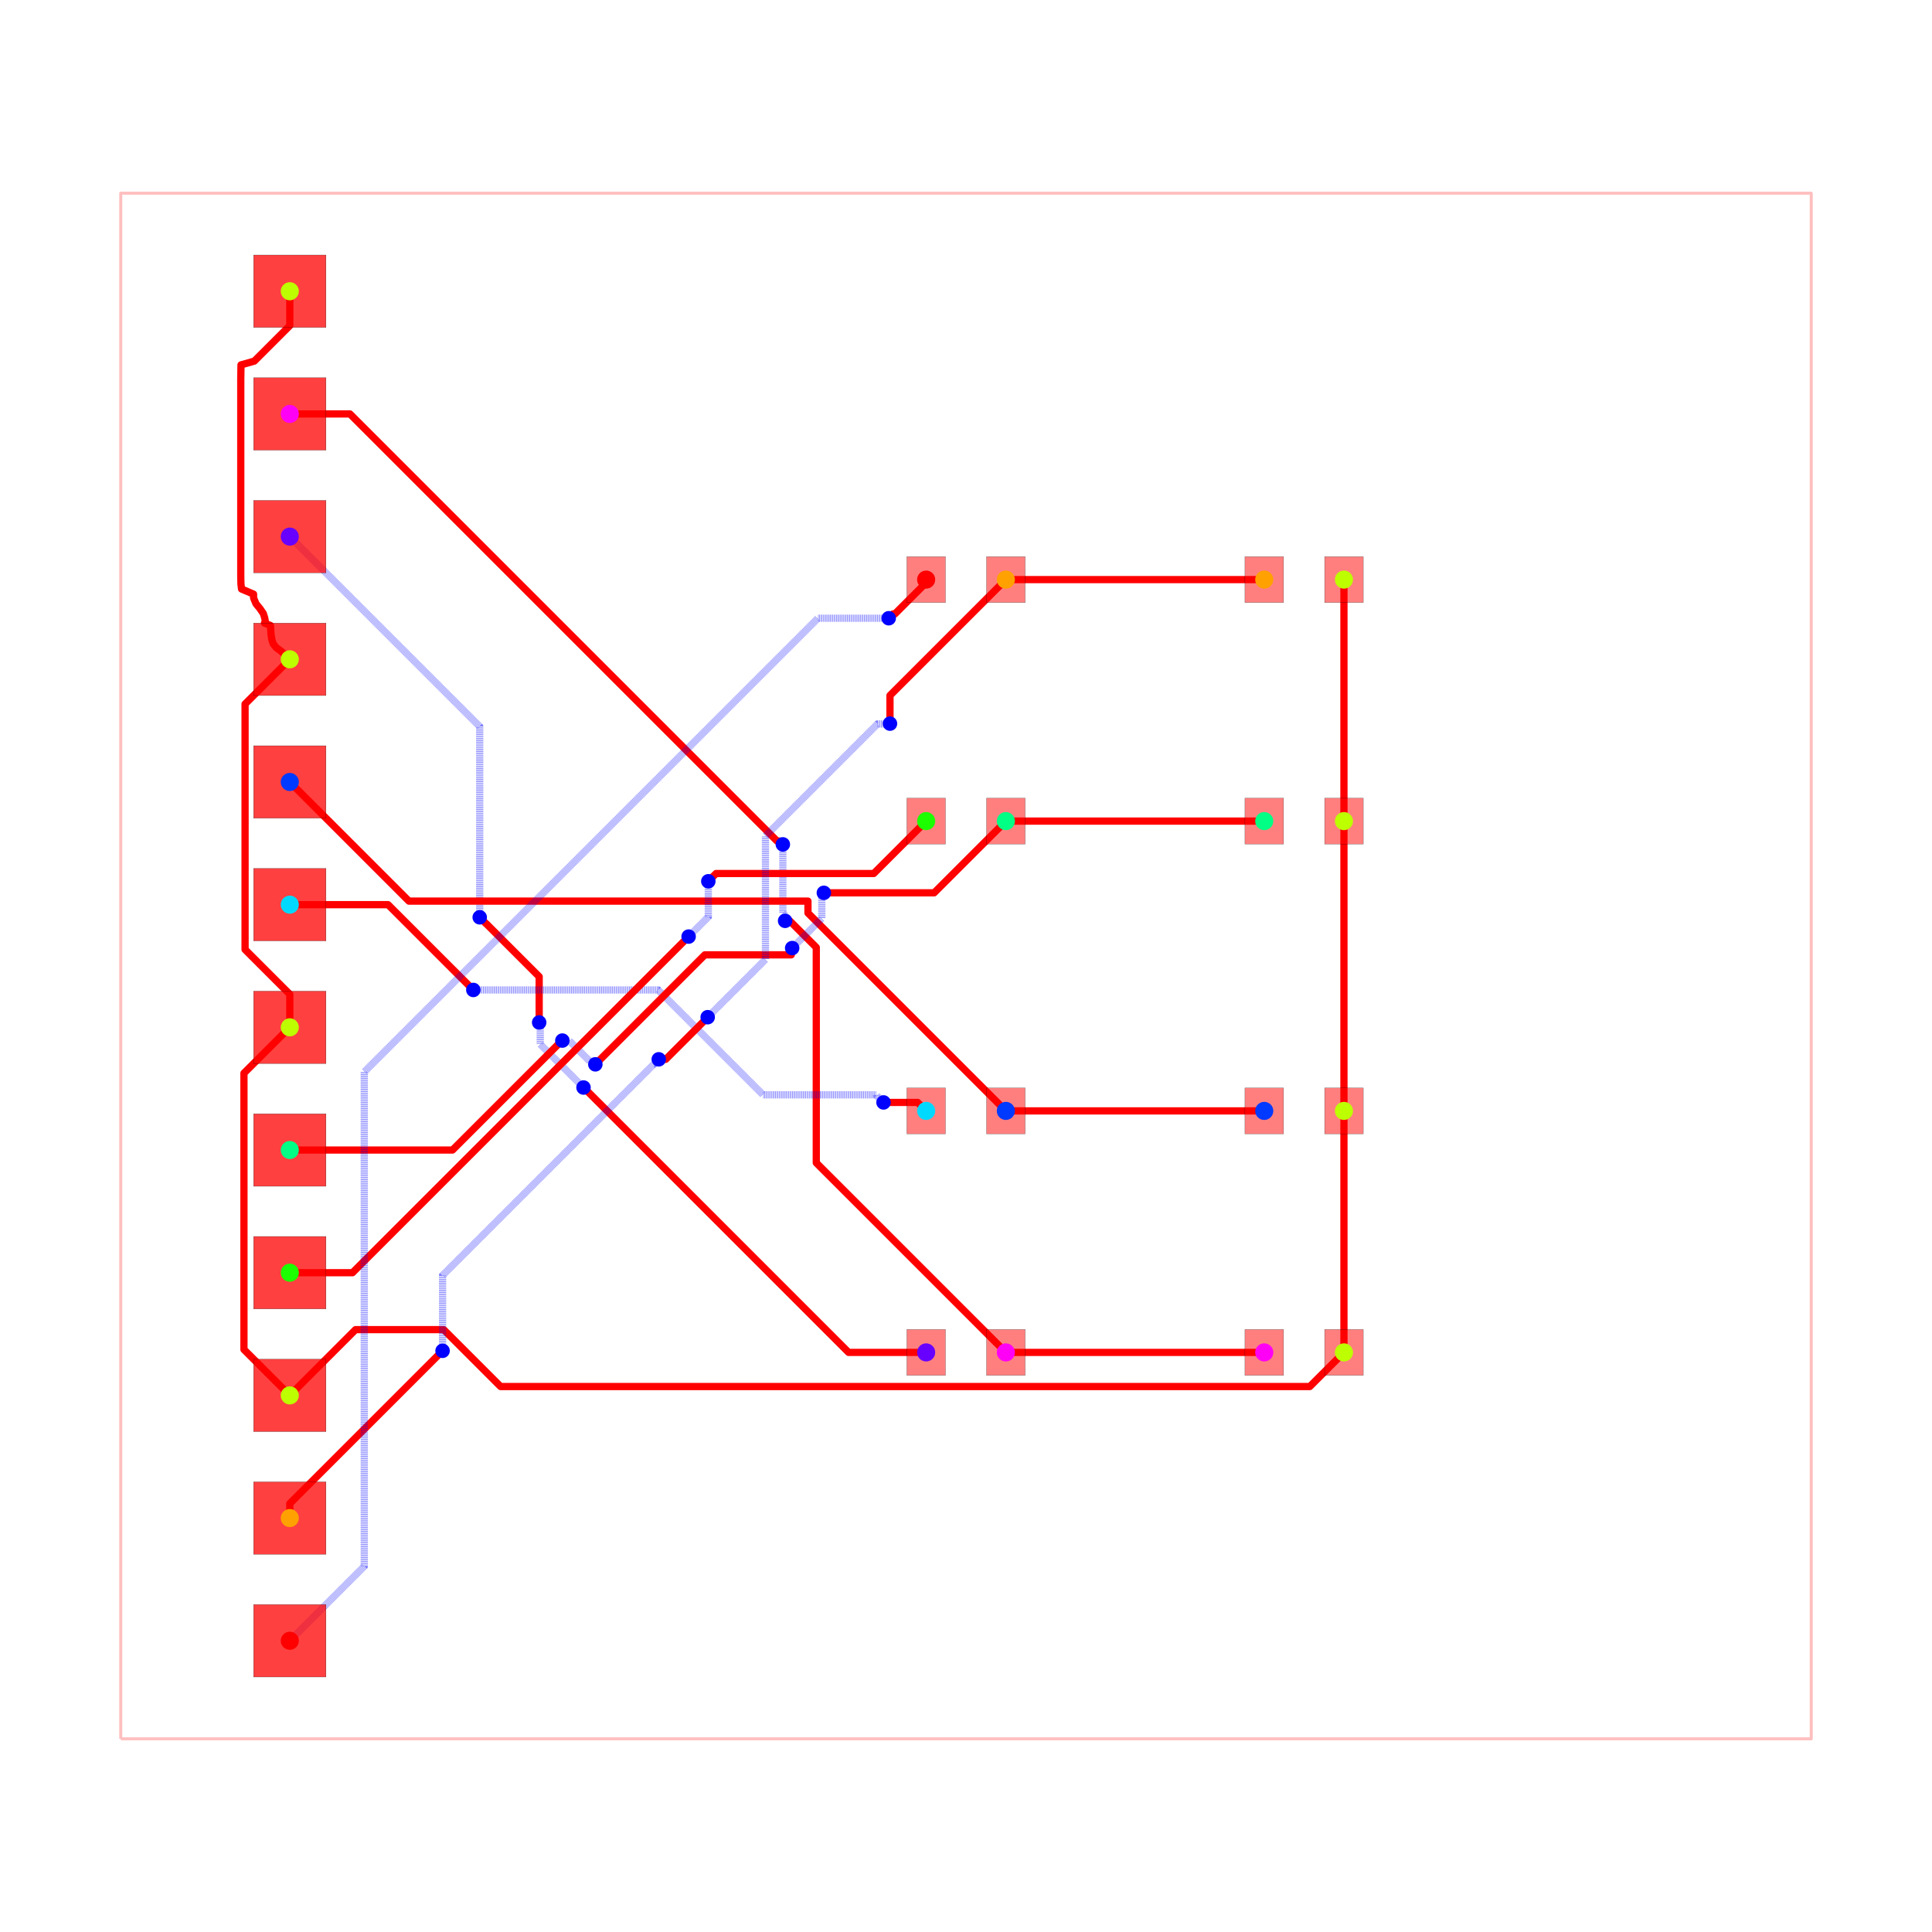
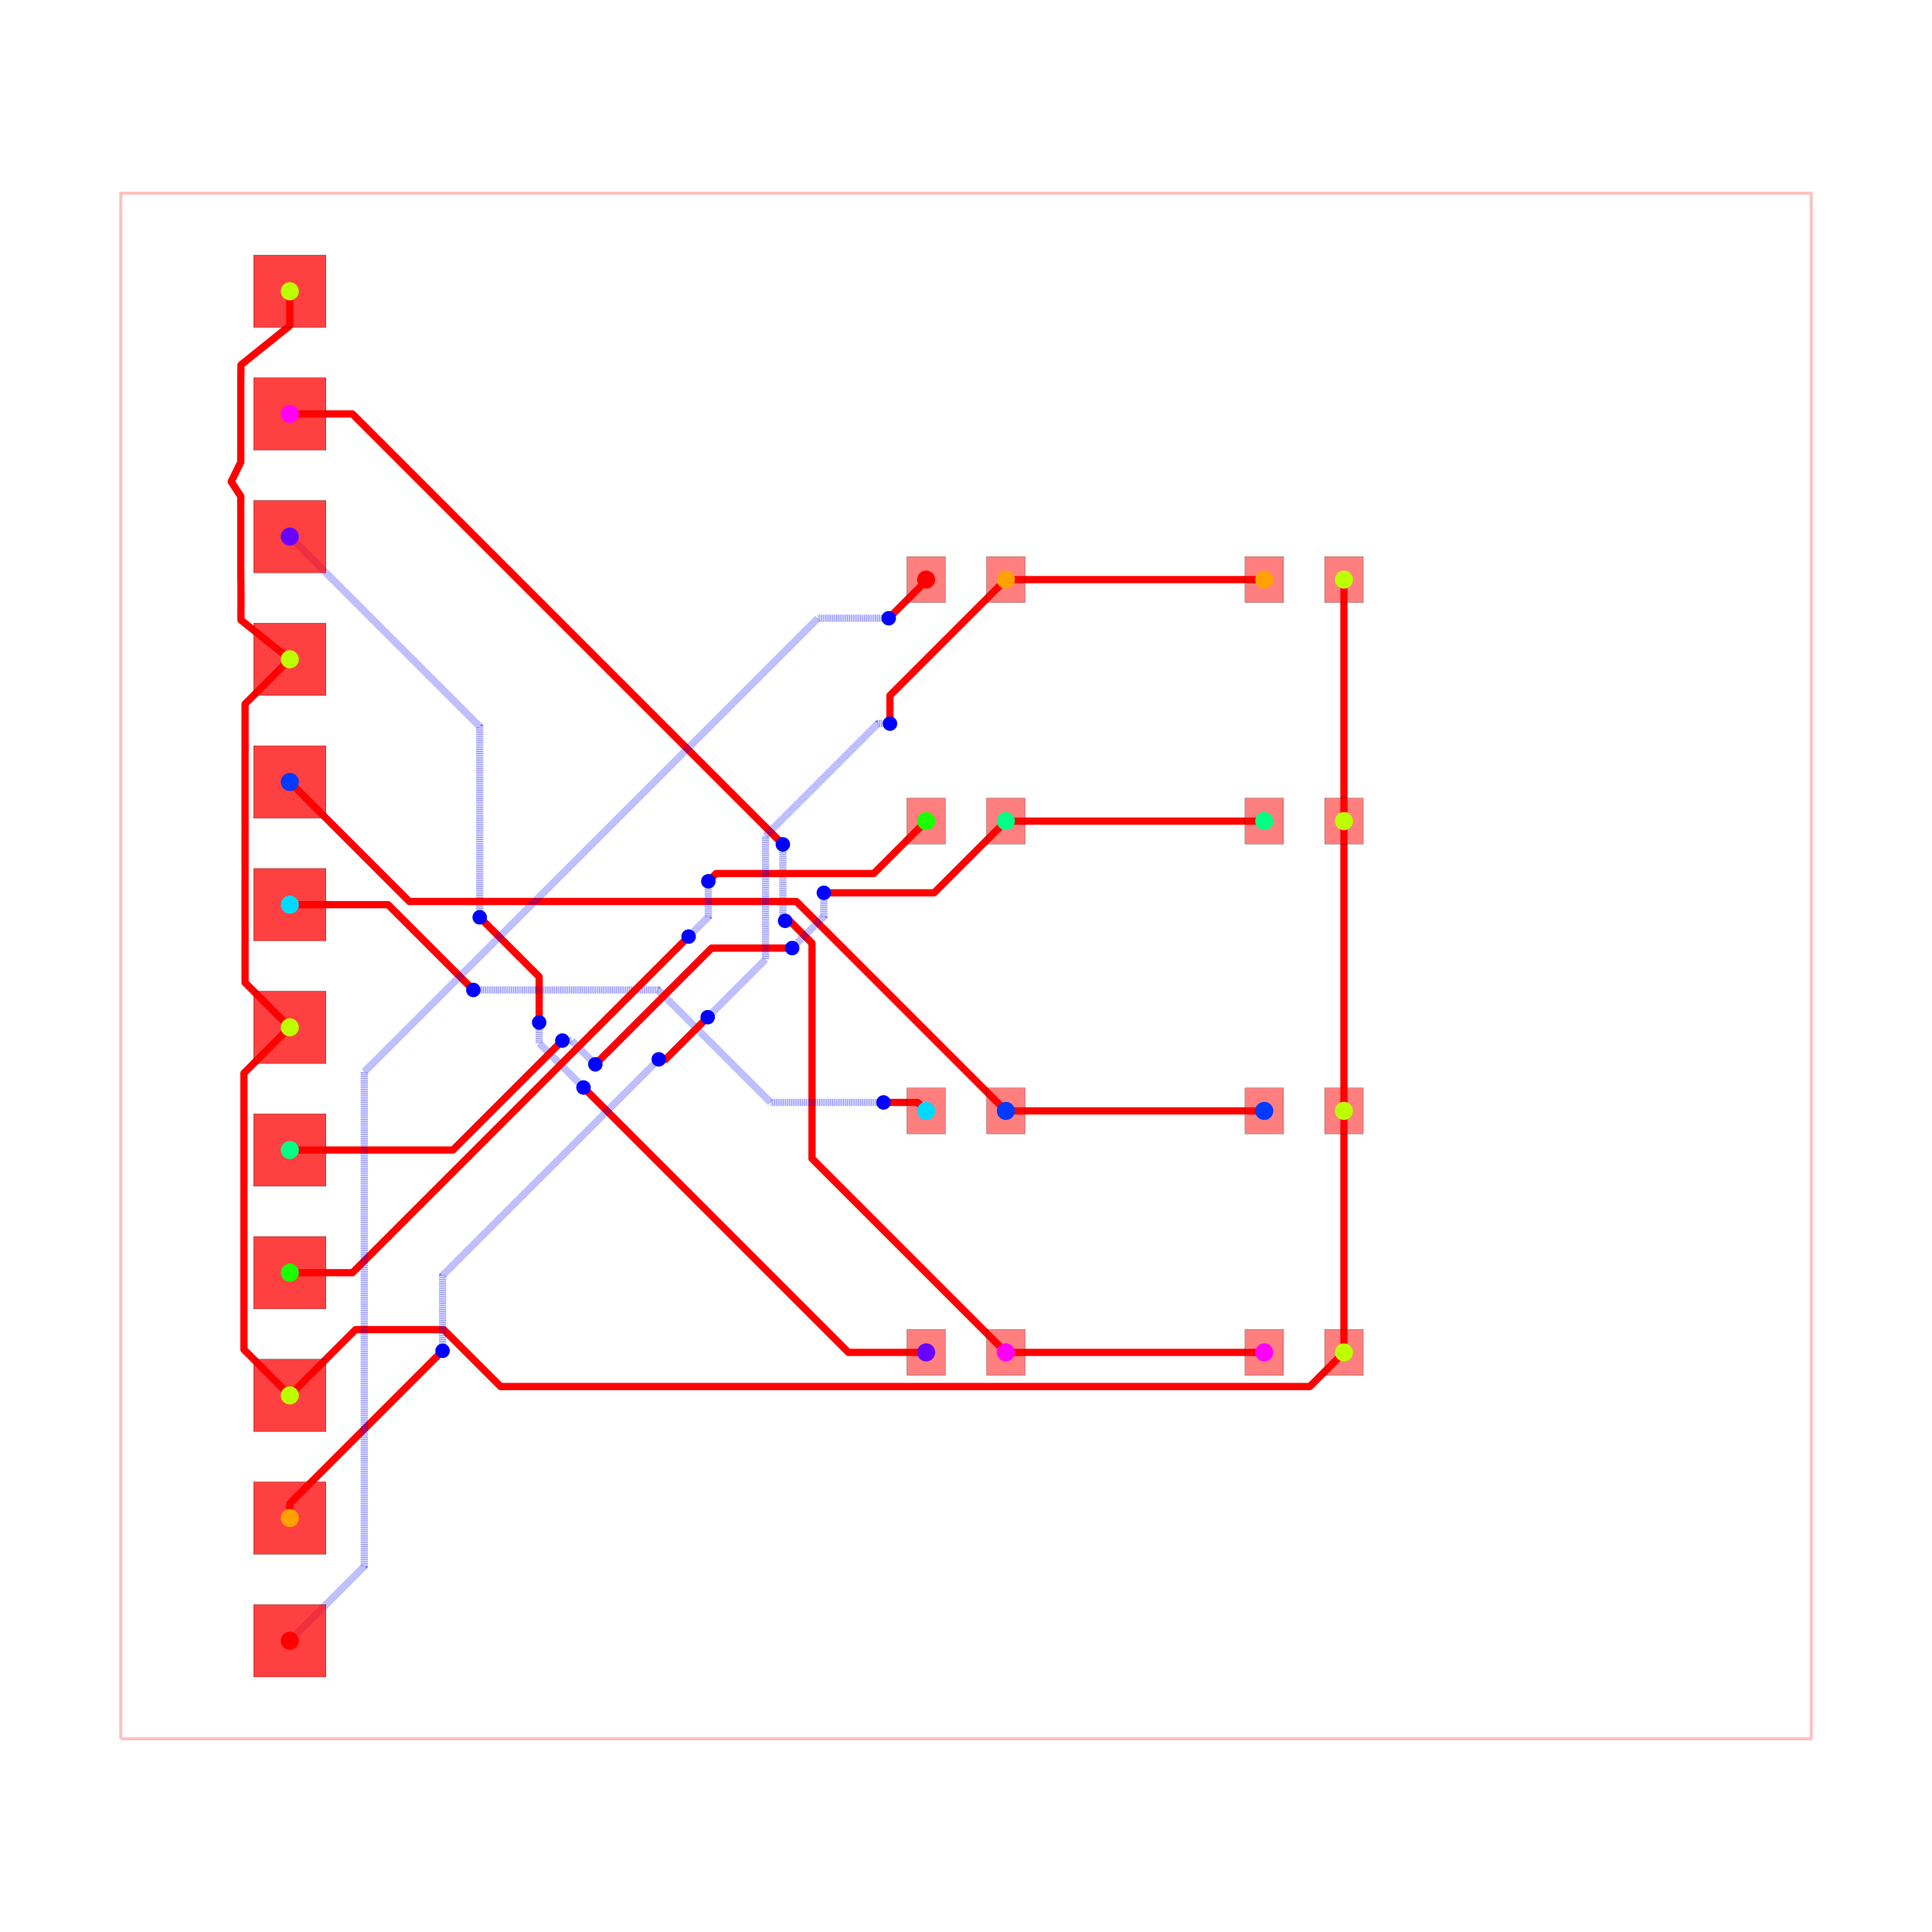
<svg xmlns="http://www.w3.org/2000/svg" width="640" height="640" viewBox="0 0 640 640">
  <rect width="100%" height="100%" fill="white" />
  <g>
    <polyline data-points="-17.5,-16 17.5,-16 17.5,16 -17.5,16 -17.5,-16" data-type="line" data-label="" points="40,576 600,576 600,64 40,64 40,576" fill="none" stroke="rgba(255,0,0,0.25)" stroke-linejoin="round" stroke-width="1px" />
  </g>
  <g>
    <polyline data-points="0.825,-8 6.175,-8" data-type="line" data-label="" points="333.2,448 418.8,448" fill="none" stroke="red" stroke-linejoin="round" stroke-width="2.4" />
  </g>
  <g>
-     <polyline data-points="-14,11.429999999999998 -12.754812538042298,11.429999999999998 -3.912645137659503,2.5878325996172027 -3.8618325996172027,2.5878325996172027 -3.792,2.518" data-type="line" data-label="" points="96,137.12 115.923,137.12 257.398,278.595 258.211,278.595 259.328,279.712" fill="none" stroke="red" stroke-linejoin="round" stroke-width="2.4" />
-   </g>
-   <g>
-     <polyline data-points="-3.792,2.518 -3.792,1.0993212387012778 -3.735248896190321,1.042570134891599 -3.735248896190321,0.9447511038096792 -3.745,0.935" data-type="line" data-label="" points="259.328,279.712 259.328,302.411 260.236,303.319 260.236,304.884 260.08,305.04" fill="none" stroke="rgba(0,0,255,0.5)" stroke-linejoin="round" stroke-width="2.4" stroke-dasharray="0.2 0.2" />
-   </g>
-   <g>
-     <polyline data-points="-3.745,0.935 -3.6498378245406418,0.935 -3.0996953468384887,0.3848575222978471 -3.0996953468384887,-4.075304653161512 0.825,-8" data-type="line" data-label="" points="260.08,305.04 261.603,305.04 270.405,313.842 270.405,385.205 333.2,448" fill="none" stroke="red" stroke-linejoin="round" stroke-width="2.4" />
-   </g>
-   <g>
-     <polyline data-points="-0.825,-8 -2.4310946495209924,-8 -7.836082226222391,-2.595012423298601 -7.8399875767013985,-2.595012423298601 -7.919,-2.516" data-type="line" data-label="" points="306.8,448 281.102,448 194.623,361.52 194.56,361.52 193.296,360.256" fill="none" stroke="red" stroke-linejoin="round" stroke-width="2.4" />
-   </g>
-   <g>
-     <polyline data-points="-7.919,-2.516 -8.814899926212295,-1.6201000737877047 -8.814899926212295,-1.3882392653677051 -8.814899926212295,-1.1911000737877049 -8.837,-1.169" data-type="line" data-label="" points="193.296,360.256 178.962,345.922 178.962,342.212 178.962,339.058 178.608,338.704" fill="none" stroke="rgba(0,0,255,0.5)" stroke-linejoin="round" stroke-width="2.4" stroke-dasharray="0.2 0.2" />
-   </g>
-   <g>
-     <polyline data-points="-8.837,-1.169 -8.837,-0.2198884405049102 -9.932232323864838,0.8753438833599281 -9.935343883359927,0.8753438833599281 -10.068,1.008" data-type="line" data-label="" points="178.608,338.704 178.608,323.518 161.084,305.994 161.034,305.994 158.912,303.872" fill="none" stroke="red" stroke-linejoin="round" stroke-width="2.4" />
+     <polyline data-points="-14,11.429999999999998 -12.703999999999999,11.429999999999998 -3.792,2.518" data-type="line" data-label="" points="96,137.12 116.736,137.12 259.328,279.712" fill="none" stroke="red" stroke-linejoin="round" stroke-width="2.4" />
+   </g>
+   <g>
+     <polyline data-points="-3.792,2.518 -3.792,0.9819999999999998 -3.745,0.935" data-type="line" data-label="" points="259.328,279.712 259.328,304.288 260.08,305.04" fill="none" stroke="rgba(0,0,255,0.5)" stroke-linejoin="round" stroke-width="2.4" stroke-dasharray="0.2 0.2" />
+   </g>
+   <g>
+     <polyline data-points="-3.745,0.935 -3.650655901151785,0.935 -3.1878771848894636,0.47222128373767835 -3.1878771848894636,-3.9871228151105367 0.825,-8" data-type="line" data-label="" points="260.08,305.04 261.59,305.04 268.994,312.444 268.994,383.794 333.2,448" fill="none" stroke="red" stroke-linejoin="round" stroke-width="2.4" />
+   </g>
+   <g>
+     <polyline data-points="-0.825,-8 -2.4349999999999996,-8 -7.919,-2.516" data-type="line" data-label="" points="306.8,448 281.04,448 193.296,360.256" fill="none" stroke="red" stroke-linejoin="round" stroke-width="2.4" />
+   </g>
+   <g>
+     <polyline data-points="-7.919,-2.516 -8.837,-1.5979999999999999 -8.837,-1.169" data-type="line" data-label="" points="193.296,360.256 178.608,345.568 178.608,338.704" fill="none" stroke="rgba(0,0,255,0.5)" stroke-linejoin="round" stroke-width="2.4" stroke-dasharray="0.2 0.2" />
+   </g>
+   <g>
+     <polyline data-points="-8.837,-1.169 -8.837,-0.22299999999999986 -10.068,1.008" data-type="line" data-label="" points="178.608,338.704 178.608,323.568 158.912,303.872" fill="none" stroke="red" stroke-linejoin="round" stroke-width="2.4" />
  </g>
  <g>
    <polyline data-points="-10.068,1.008 -10.068,4.958 -14,8.889999999999999" data-type="line" data-label="" points="158.912,303.872 158.912,240.672 96,177.76" fill="none" stroke="rgba(0,0,255,0.5)" stroke-linejoin="round" stroke-width="2.4" stroke-dasharray="0.2 0.2" />
  </g>
  <g>
    <polyline data-points="0.825,-3 6.175,-3" data-type="line" data-label="" points="333.2,368 418.8,368" fill="none" stroke="red" stroke-linejoin="round" stroke-width="2.4" />
  </g>
  <g>
-     <polyline data-points="-14,3.8100000000000005 -11.53329636383477,1.3432963638347712 -3.27207647510835,1.3432963638347712 -3.27207647510835,1.0970764751083504 0.825,-3" data-type="line" data-label="" points="96,259.04 135.467,298.507 267.647,298.507 267.647,302.447 333.2,368" fill="none" stroke="red" stroke-linejoin="round" stroke-width="2.4" />
-   </g>
-   <g>
-     <polyline data-points="-14,1.2699999999999996 -11.965999999999998,1.2699999999999996 -10.222593350851083,-0.4734066491489157 -10.2,-0.496" data-type="line" data-label="" points="96,299.68 128.544,299.68 156.439,327.575 156.8,327.936" fill="none" stroke="red" stroke-linejoin="round" stroke-width="2.4" />
-   </g>
-   <g>
-     <polyline data-points="-10.2,-0.496 -6.372528055904117,-0.496 -5.544134843965288,-1.3243932119388284 -4.201181763162461,-2.667346292741656 -1.8519183151586596,-2.667346292741656 -1.8519183151586596,-2.6803082487220484 -1.7076600180089312,-2.8245665458717766" data-type="line" data-label="" points="156.8,327.936 218.04,327.936 231.294,341.19 252.781,362.678 290.369,362.678 290.369,362.885 292.677,365.193" fill="none" stroke="rgba(0,0,255,0.5)" stroke-linejoin="round" stroke-width="2.4" stroke-dasharray="0.2 0.2" />
+     <polyline data-points="-14,3.8100000000000005 -11.525482632052732,1.3354826320527318 -3.5104826320527316,1.3354826320527318 0.825,-3" data-type="line" data-label="" points="96,259.04 135.592,298.632 263.832,298.632 333.2,368" fill="none" stroke="red" stroke-linejoin="round" stroke-width="2.4" />
+   </g>
+   <g>
+     <polyline data-points="-14,1.2699999999999996 -11.966,1.2699999999999996 -10.2,-0.496" data-type="line" data-label="" points="96,299.68 128.544,299.68 156.8,327.936" fill="none" stroke="red" stroke-linejoin="round" stroke-width="2.4" />
+   </g>
+   <g>
+     <polyline data-points="-10.2,-0.496 -6.372528055904117,-0.496 -4.04396151003234,-2.8245665458717766 -1.7076600180089312,-2.8245665458717766" data-type="line" data-label="" points="156.8,327.936 218.04,327.936 255.297,365.193 292.677,365.193" fill="none" stroke="rgba(0,0,255,0.5)" stroke-linejoin="round" stroke-width="2.4" stroke-dasharray="0.2 0.2" />
  </g>
  <g>
    <polyline data-points="-1.7076600180089312,-2.8245665458717766 -1.0004334541282234,-2.8245665458717766 -0.825,-3" data-type="line" data-label="" points="292.677,365.193 303.993,365.193 306.8,368" fill="none" stroke="red" stroke-linejoin="round" stroke-width="2.4" />
  </g>
  <g>
    <polyline data-points="0.825,3 6.175,3" data-type="line" data-label="" points="333.2,272 418.8,272" fill="none" stroke="red" stroke-linejoin="round" stroke-width="2.4" />
  </g>
  <g>
-     <polyline data-points="-14,-3.8100000000000005 -10.631701920772228,-3.8100000000000005 -8.417453489014921,-1.5957515682426937 -8.408751568242693,-1.5957515682426937 -8.357,-1.544" data-type="line" data-label="" points="96,380.96 149.893,380.96 185.321,345.532 185.46,345.532 186.288,344.704" fill="none" stroke="red" stroke-linejoin="round" stroke-width="2.4" />
-   </g>
-   <g>
-     <polyline data-points="-8.357,-1.544 -8.218170407479334,-1.544 -7.786770566733385,-1.9753998407459492 -7.734600159254051,-1.9753998407459492 -7.674,-2.036" data-type="line" data-label="" points="186.288,344.704 188.509,344.704 195.412,351.606 196.246,351.606 197.216,352.576" fill="none" stroke="rgba(0,0,255,0.5)" stroke-linejoin="round" stroke-width="2.4" stroke-dasharray="0.2 0.2" />
-   </g>
-   <g>
-     <polyline data-points="-7.674,-2.036 -5.407020370157628,0.23097962984237164 -3.617580205185397,0.23097962984237164 -3.617580205185397,0.3524197948146033 -3.599,0.371" data-type="line" data-label="" points="197.216,352.576 233.488,316.304 262.119,316.304 262.119,314.361 262.416,314.064" fill="none" stroke="red" stroke-linejoin="round" stroke-width="2.4" />
-   </g>
-   <g>
-     <polyline data-points="-3.599,0.371 -2.985302295190885,0.9846977048091152 -2.985302295190885,1.3636287454056095 -2.985302295190885,1.472697704809115 -2.943,1.515" data-type="line" data-label="" points="262.416,314.064 272.235,304.245 272.235,298.182 272.235,296.437 272.912,295.76" fill="none" stroke="rgba(0,0,255,0.5)" stroke-linejoin="round" stroke-width="2.4" stroke-dasharray="0.2 0.2" />
+     <polyline data-points="-14,-3.8100000000000005 -10.623,-3.8100000000000005 -8.357,-1.544" data-type="line" data-label="" points="96,380.96 150.032,380.96 186.288,344.704" fill="none" stroke="red" stroke-linejoin="round" stroke-width="2.4" />
+   </g>
+   <g>
+     <polyline data-points="-8.357,-1.544 -8.166,-1.544 -7.674,-2.036" data-type="line" data-label="" points="186.288,344.704 189.344,344.704 197.216,352.576" fill="none" stroke="rgba(0,0,255,0.5)" stroke-linejoin="round" stroke-width="2.4" stroke-dasharray="0.2 0.2" />
+   </g>
+   <g>
+     <polyline data-points="-7.674,-2.036 -5.267,0.371 -3.599,0.371" data-type="line" data-label="" points="197.216,352.576 235.728,314.064 262.416,314.064" fill="none" stroke="red" stroke-linejoin="round" stroke-width="2.4" />
+   </g>
+   <g>
+     <polyline data-points="-3.599,0.371 -2.943,1.0270000000000001 -2.943,1.515" data-type="line" data-label="" points="262.416,314.064 272.912,303.568 272.912,295.76" fill="none" stroke="rgba(0,0,255,0.5)" stroke-linejoin="round" stroke-width="2.4" stroke-dasharray="0.2 0.2" />
  </g>
  <g>
    <polyline data-points="-2.943,1.515 -0.6600000000000001,1.515 0.825,3" data-type="line" data-label="" points="272.912,295.76 309.44,295.76 333.2,272" fill="none" stroke="red" stroke-linejoin="round" stroke-width="2.4" />
  </g>
  <g>
-     <polyline data-points="-0.825,3 -1.9102568640368416,1.9147431359631584 -5.125220261389699,1.9147431359631584 -5.174256864036842,1.9147431359631584 -5.335,1.754" data-type="line" data-label="" points="306.8,272 289.436,289.364 237.996,289.364 237.212,289.364 234.64,291.936" fill="none" stroke="red" stroke-linejoin="round" stroke-width="2.4" />
-   </g>
-   <g>
-     <polyline data-points="-5.335,1.754 -5.335,1.0170000000000008 -5.696283061711049,0.6557169382889517 -5.743,0.609" data-type="line" data-label="" points="234.64,291.936 234.64,303.728 228.859,309.509 228.112,310.256" fill="none" stroke="rgba(0,0,255,0.5)" stroke-linejoin="round" stroke-width="2.4" stroke-dasharray="0.2 0.2" />
+     <polyline data-points="-0.825,3 -1.9102568640368416,1.9147431359631584 -5.174256864036842,1.9147431359631584 -5.335,1.754" data-type="line" data-label="" points="306.8,272 289.436,289.364 237.212,289.364 234.64,291.936" fill="none" stroke="red" stroke-linejoin="round" stroke-width="2.4" />
+   </g>
+   <g>
+     <polyline data-points="-5.335,1.754 -5.335,1.0170000000000003 -5.743,0.609" data-type="line" data-label="" points="234.64,291.936 234.64,303.728 228.112,310.256" fill="none" stroke="rgba(0,0,255,0.5)" stroke-linejoin="round" stroke-width="2.4" stroke-dasharray="0.2 0.2" />
  </g>
  <g>
    <polyline data-points="-5.743,0.609 -12.702,-6.35 -14,-6.3500000000000005" data-type="line" data-label="" points="228.112,310.256 116.768,421.6 96,421.6" fill="none" stroke="red" stroke-linejoin="round" stroke-width="2.4" />
  </g>
  <g>
    <polyline data-points="7.825,3 7.825,8" data-type="line" data-label="" points="445.2,272 445.2,192" fill="none" stroke="red" stroke-linejoin="round" stroke-width="2.4" />
  </g>
  <g>
    <polyline data-points="7.825,-3 7.825,-8" data-type="line" data-label="" points="445.2,368 445.2,448" fill="none" stroke="red" stroke-linejoin="round" stroke-width="2.4" />
  </g>
  <g>
    <polyline data-points="7.825,-3 7.825,3" data-type="line" data-label="" points="445.2,368 445.2,272" fill="none" stroke="red" stroke-linejoin="round" stroke-width="2.4" />
  </g>
  <g>
-     <polyline data-points="-14,-1.2700000000000014 -14.94908069070218,-2.2190806907021816 -14.94908069070218,-7.876599194820599 -14.94908069070218,-7.94091930929782 -14,-8.89" data-type="line" data-label="" points="96,340.32 80.815,355.505 80.815,446.026 80.815,447.055 96,462.24" fill="none" stroke="red" stroke-linejoin="round" stroke-width="2.4" />
-   </g>
-   <g>
-     <polyline data-points="-14,-1.2700000000000014 -14,-0.5854230651300167 -14.75330140374045,0.16787833861043278 -14.925972334597384,0.3405492694673675 -14.925972334597384,4.564273237355539 -14.925972334597384,5.424027665402615 -14,6.35" data-type="line" data-label="" points="96,340.32 96,329.367 83.947,317.314 81.184,314.551 81.184,246.972 81.184,233.216 96,218.4" fill="none" stroke="red" stroke-linejoin="round" stroke-width="2.4" />
-   </g>
-   <g>
-     <polyline data-points="-14,13.97 -14,13.257763043870298 -14.733745419753028,12.52401762411727 -15.01038487317207,12.445378170698229 -15.015,12.153 -15.015,11.748 -15.015,11.445 -15.015,11.242 -15.015,10.939 -15.015,10.736 -15.015,10.433 -15.015,10.23 -15.015,10.028 -15.015,9.724 -15.015,9.522 -15.015,9.218 -15.015,9.117 -15.015,9.015 -15.015,8.914 -15.015,8.813 -15.015,8.712 -15.015,8.61 -15.015,8.509 -15.015,8.408 -15.015,8.307 -15.015,8.206 -15.015,8.105 -15.014000000000001,8.004 -15.011000000000001,7.904 -14.999,7.805 -14.75,7.699 -14.75,7.62 -14.7,7.5 -14.616,7.397 -14.548,7.298 -14.519,7.205 -14.5,7.1 -14.525,7.1 -14.4,7.05 -14.394,6.95 -14.387,6.853 -14.372,6.759 -14.343,6.669 -14.274,6.585 -14.191,6.527 -14.098,6.443 -14,6.35" data-type="line" data-label="" points="96,96.48 96,107.876 84.26,119.616 79.834,120.874 79.76,125.552 79.76,132.032 79.76,136.88 79.76,140.128 79.76,144.976 79.76,148.224 79.76,153.072 79.76,156.32 79.76,159.552 79.76,164.416 79.76,167.648 79.76,172.512 79.76,174.128 79.76,175.76 79.76,177.376 79.76,178.992 79.76,180.608 79.76,182.24 79.76,183.856 79.76,185.472 79.76,187.088 79.76,188.704 79.76,190.32 79.776,191.936 79.824,193.536 80.016,195.12 84,196.816 84,198.08 84.8,200 86.144,201.648 87.232,203.232 87.696,204.72 88,206.4 87.6,206.4 89.6,207.2 89.696,208.8 89.808,210.352 90.048,211.856 90.512,213.296 91.616,214.64 92.944,215.568 94.432,216.912 96,218.4" fill="none" stroke="red" stroke-linejoin="round" stroke-width="2.4" />
-   </g>
-   <g>
-     <polyline data-points="-14,-8.89 -12.638504665859454,-7.5285046658594545 -10.814048354552613,-7.5285046658594545 -9.63577845806058,-8.706774562351487 7.118225437648513,-8.706774562351487 7.825,-8" data-type="line" data-label="" points="96,462.24 117.784,440.456 146.975,440.456 165.828,459.308 433.892,459.308 445.2,448" fill="none" stroke="red" stroke-linejoin="round" stroke-width="2.4" />
+     <polyline data-points="-14,-1.2700000000000014 -14.94908069070218,-2.2190806907021816 -14.94908069070218,-7.94091930929782 -14,-8.89" data-type="line" data-label="" points="96,340.32 80.815,355.505 80.815,447.055 96,462.24" fill="none" stroke="red" stroke-linejoin="round" stroke-width="2.4" />
+   </g>
+   <g>
+     <polyline data-points="-14,-1.2700000000000014 -14.926143264091605,-0.34385673590839616 -14.926143264091605,5.4238567359083945 -14,6.35" data-type="line" data-label="" points="96,340.32 81.182,325.502 81.182,233.218 96,218.4" fill="none" stroke="red" stroke-linejoin="round" stroke-width="2.4" />
+   </g>
+   <g>
+     <polyline data-points="-14,13.97 -14,13.257763043870298 -15.01038487317207,12.445378170698229 -15.015,12.153 -15.015,11.748 -15.015,11.445 -15.015,11.242 -15.015,10.939 -15.015,10.736 -15.015,10.433 -15.213000000000001,10.028 -15.015,9.724 -15.015,9.522 -15.015,9.218 -15.015,9.117 -15.015,9.015 -15.015,8.914 -15.015,8.813 -15.015,8.712 -15.015,8.61 -15.015,8.509 -15.015,8.408 -15.015,8.307 -15.015,8.206 -15.015,8.105 -15.014000000000001,8.004 -15.011000000000001,7.904 -15.011000000000001,7.163 -14,6.35" data-type="line" data-label="" points="96,96.48 96,107.876 79.834,120.874 79.76,125.552 79.76,132.032 79.76,136.88 79.76,140.128 79.76,144.976 79.76,148.224 79.76,153.072 76.592,159.552 79.76,164.416 79.76,167.648 79.76,172.512 79.76,174.128 79.76,175.76 79.76,177.376 79.76,178.992 79.76,180.608 79.76,182.24 79.76,183.856 79.76,185.472 79.76,187.088 79.76,188.704 79.76,190.32 79.776,191.936 79.824,193.536 79.824,205.392 96,218.4" fill="none" stroke="red" stroke-linejoin="round" stroke-width="2.4" />
+   </g>
+   <g>
+     <polyline data-points="-14,-8.89 -12.638504665859454,-7.5285046658594545 -10.814049832427699,-7.5285046658594545 -9.63573055299618,-8.706823945290974 7.118176054709026,-8.706823945290974 7.825,-8" data-type="line" data-label="" points="96,462.24 117.784,440.456 146.975,440.456 165.828,459.309 433.891,459.309 445.2,448" fill="none" stroke="red" stroke-linejoin="round" stroke-width="2.4" />
  </g>
  <g>
    <polyline data-points="0.825,8 6.175,8" data-type="line" data-label="" points="333.2,192 418.8,192" fill="none" stroke="red" stroke-linejoin="round" stroke-width="2.4" />
  </g>
  <g>
-     <polyline data-points="-14,-11.43 -14,-11.13 -10.856866770405452,-7.986866770405452 -10.837,-7.967" data-type="line" data-label="" points="96,502.88 96,498.08 146.29,447.79 146.608,447.472" fill="none" stroke="red" stroke-linejoin="round" stroke-width="2.4" />
-   </g>
-   <g>
-     <polyline data-points="-10.837,-7.967 -10.837,-6.406049736762786 -6.461458521075872,-2.030508257838658 -6.4595082578386585,-2.030508257838658 -6.361,-1.932" data-type="line" data-label="" points="146.608,447.472 146.608,422.497 216.617,352.488 216.648,352.488 218.224,350.912" fill="none" stroke="rgba(0,0,255,0.5)" stroke-linejoin="round" stroke-width="2.4" stroke-dasharray="0.2 0.2" />
-   </g>
-   <g>
-     <polyline data-points="-6.361,-1.932 -6.216399469282944,-1.932 -5.436230302644428,-1.1518308333614837 -5.436230302644428,-1.148230302644428 -5.348,-1.06" data-type="line" data-label="" points="218.224,350.912 220.538,350.912 233.02,338.429 233.02,338.372 234.432,336.96" fill="none" stroke="red" stroke-linejoin="round" stroke-width="2.4" />
-   </g>
-   <g>
-     <polyline data-points="-5.348,-1.06 -4.151841212714511,0.1361587872854888 -4.151841212714511,2.6913995858523485 -1.832649218306841,5.0105915802600185 -1.6157109366427593,5.0105915802600185 -1.5814084197399814,5.0105915802600185 -1.574,5.018" data-type="line" data-label="" points="234.432,336.96 253.571,317.821 253.571,276.938 290.678,239.831 294.149,239.831 294.697,239.831 294.816,239.712" fill="none" stroke="rgba(0,0,255,0.5)" stroke-linejoin="round" stroke-width="2.4" stroke-dasharray="0.2 0.2" />
+     <polyline data-points="-14,-11.43 -14,-11.129999999999999 -10.837,-7.967" data-type="line" data-label="" points="96,502.88 96,498.08 146.608,447.472" fill="none" stroke="red" stroke-linejoin="round" stroke-width="2.4" />
+   </g>
+   <g>
+     <polyline data-points="-10.837,-7.967 -10.837,-6.4079999999999995 -6.361,-1.932" data-type="line" data-label="" points="146.608,447.472 146.608,422.528 218.224,350.912" fill="none" stroke="rgba(0,0,255,0.5)" stroke-linejoin="round" stroke-width="2.4" stroke-dasharray="0.2 0.2" />
+   </g>
+   <g>
+     <polyline data-points="-6.361,-1.932 -6.22,-1.932 -5.348,-1.06" data-type="line" data-label="" points="218.224,350.912 220.48,350.912 234.432,336.96" fill="none" stroke="red" stroke-linejoin="round" stroke-width="2.4" />
+   </g>
+   <g>
+     <polyline data-points="-5.348,-1.06 -4.150967784537379,0.13703221546262112 -4.150967784537379,2.692273014029481 -1.8252407985668597,5.018 -1.574,5.018" data-type="line" data-label="" points="234.432,336.96 253.585,317.807 253.585,276.924 290.796,239.712 294.816,239.712" fill="none" stroke="rgba(0,0,255,0.5)" stroke-linejoin="round" stroke-width="2.4" stroke-dasharray="0.2 0.2" />
  </g>
  <g>
    <polyline data-points="-1.574,5.018 -1.574,5.601 0.825,8" data-type="line" data-label="" points="294.816,239.712 294.816,230.384 333.2,192" fill="none" stroke="red" stroke-linejoin="round" stroke-width="2.4" />
  </g>
  <g>
-     <polyline data-points="-0.825,8 -0.825,7.936318968031492 -1.4714676877151518,7.28985128031634 -1.5101487196836598,7.28985128031634 -1.6,7.2" data-type="line" data-label="" points="306.8,192 306.8,193.019 296.457,203.362 295.838,203.362 294.4,204.8" fill="none" stroke="red" stroke-linejoin="round" stroke-width="2.4" />
-   </g>
-   <g>
-     <polyline data-points="-1.6,7.2 -3.0650137784522773,7.2 -12.458140904666797,-2.1931271262145193 -12.458140904666797,-12.428140904666797 -14,-13.97" data-type="line" data-label="" points="294.4,204.8 270.96,204.8 120.67,355.09 120.67,518.85 96,543.52" fill="none" stroke="rgba(0,0,255,0.5)" stroke-linejoin="round" stroke-width="2.4" stroke-dasharray="0.2 0.2" />
+     <polyline data-points="-0.825,8 -0.825,7.9750000000000005 -1.6,7.2" data-type="line" data-label="" points="306.8,192 306.8,192.4 294.4,204.8" fill="none" stroke="red" stroke-linejoin="round" stroke-width="2.4" />
+   </g>
+   <g>
+     <polyline data-points="-1.6,7.2 -3.0650137784522773,7.2 -12.458422648953484,-2.193408870501206 -12.458422648953484,-12.428422648953484 -14,-13.97" data-type="line" data-label="" points="294.4,204.8 270.96,204.8 120.665,355.095 120.665,518.855 96,543.52" fill="none" stroke="rgba(0,0,255,0.5)" stroke-linejoin="round" stroke-width="2.4" stroke-dasharray="0.2 0.2" />
  </g>
  <g>
    <rect data-type="rect" data-label="top source_net_0" data-x="-0.825" data-y="8" x="300.4" y="184.4" width="12.8" height="15.2" fill="rgba(255,0,0,0.5)" stroke="black" stroke-width="0.062" />
  </g>
  <g>
    <rect data-type="rect" data-label="top source_net_1" data-x="0.825" data-y="8" x="326.8" y="184.4" width="12.8" height="15.2" fill="rgba(255,0,0,0.5)" stroke="black" stroke-width="0.062" />
  </g>
  <g>
    <rect data-type="rect" data-label="top source_net_1" data-x="6.175" data-y="8" x="412.4" y="184.4" width="12.8" height="15.2" fill="rgba(255,0,0,0.5)" stroke="black" stroke-width="0.062" />
  </g>
  <g>
    <rect data-type="rect" data-label="top source_net_2" data-x="7.825" data-y="8" x="438.8" y="184.4" width="12.8" height="15.2" fill="rgba(255,0,0,0.5)" stroke="black" stroke-width="0.062" />
  </g>
  <g>
    <rect data-type="rect" data-label="top source_net_3" data-x="-0.825" data-y="3" x="300.4" y="264.4" width="12.8" height="15.2" fill="rgba(255,0,0,0.5)" stroke="black" stroke-width="0.062" />
  </g>
  <g>
    <rect data-type="rect" data-label="top source_net_4" data-x="0.825" data-y="3" x="326.8" y="264.4" width="12.8" height="15.2" fill="rgba(255,0,0,0.5)" stroke="black" stroke-width="0.062" />
  </g>
  <g>
    <rect data-type="rect" data-label="top source_net_4" data-x="6.175" data-y="3" x="412.4" y="264.4" width="12.8" height="15.2" fill="rgba(255,0,0,0.5)" stroke="black" stroke-width="0.062" />
  </g>
  <g>
    <rect data-type="rect" data-label="top source_net_2" data-x="7.825" data-y="3" x="438.8" y="264.4" width="12.8" height="15.2" fill="rgba(255,0,0,0.5)" stroke="black" stroke-width="0.062" />
  </g>
  <g>
    <rect data-type="rect" data-label="top source_net_5" data-x="-0.825" data-y="-3" x="300.4" y="360.4" width="12.8" height="15.2" fill="rgba(255,0,0,0.5)" stroke="black" stroke-width="0.062" />
  </g>
  <g>
    <rect data-type="rect" data-label="top source_net_6" data-x="0.825" data-y="-3" x="326.8" y="360.4" width="12.8" height="15.2" fill="rgba(255,0,0,0.5)" stroke="black" stroke-width="0.062" />
  </g>
  <g>
    <rect data-type="rect" data-label="top source_net_6" data-x="6.175" data-y="-3" x="412.4" y="360.4" width="12.8" height="15.2" fill="rgba(255,0,0,0.5)" stroke="black" stroke-width="0.062" />
  </g>
  <g>
    <rect data-type="rect" data-label="top source_net_2" data-x="7.825" data-y="-3" x="438.8" y="360.4" width="12.8" height="15.2" fill="rgba(255,0,0,0.5)" stroke="black" stroke-width="0.062" />
  </g>
  <g>
    <rect data-type="rect" data-label="top source_net_7" data-x="-0.825" data-y="-8" x="300.4" y="440.4" width="12.8" height="15.2" fill="rgba(255,0,0,0.5)" stroke="black" stroke-width="0.062" />
  </g>
  <g>
    <rect data-type="rect" data-label="top source_net_8" data-x="0.825" data-y="-8" x="326.8" y="440.4" width="12.8" height="15.2" fill="rgba(255,0,0,0.5)" stroke="black" stroke-width="0.062" />
  </g>
  <g>
    <rect data-type="rect" data-label="top source_net_8" data-x="6.175" data-y="-8" x="412.4" y="440.4" width="12.8" height="15.2" fill="rgba(255,0,0,0.5)" stroke="black" stroke-width="0.062" />
  </g>
  <g>
    <rect data-type="rect" data-label="top source_net_2" data-x="7.825" data-y="-8" x="438.8" y="440.4" width="12.8" height="15.2" fill="rgba(255,0,0,0.5)" stroke="black" stroke-width="0.062" />
  </g>
  <g>
    <rect data-type="rect" data-label="top source_net_0 bottom source_net_0" data-x="-14" data-y="-13.97" x="84" y="531.52" width="24" height="24" fill="rgba(255,0,0,0.75)" stroke="black" stroke-width="0.062" />
  </g>
  <g>
    <rect data-type="rect" data-label="top source_net_1 bottom source_net_1" data-x="-14" data-y="-11.43" x="84" y="490.88" width="24" height="24" fill="rgba(255,0,0,0.75)" stroke="black" stroke-width="0.062" />
  </g>
  <g>
    <rect data-type="rect" data-label="top source_net_2 bottom source_net_2" data-x="-14" data-y="-8.89" x="84" y="450.24" width="24" height="24" fill="rgba(255,0,0,0.75)" stroke="black" stroke-width="0.062" />
  </g>
  <g>
    <rect data-type="rect" data-label="top source_net_3 bottom source_net_3" data-x="-14" data-y="-6.3500000000000005" x="84" y="409.6" width="24" height="24" fill="rgba(255,0,0,0.75)" stroke="black" stroke-width="0.062" />
  </g>
  <g>
    <rect data-type="rect" data-label="top source_net_4 bottom source_net_4" data-x="-14" data-y="-3.8100000000000005" x="84" y="368.96" width="24" height="24" fill="rgba(255,0,0,0.75)" stroke="black" stroke-width="0.062" />
  </g>
  <g>
    <rect data-type="rect" data-label="top source_net_2 bottom source_net_2" data-x="-14" data-y="-1.2700000000000014" x="84" y="328.32" width="24" height="24" fill="rgba(255,0,0,0.75)" stroke="black" stroke-width="0.062" />
  </g>
  <g>
    <rect data-type="rect" data-label="top source_net_5 bottom source_net_5" data-x="-14" data-y="1.2699999999999996" x="84" y="287.68" width="24" height="24" fill="rgba(255,0,0,0.75)" stroke="black" stroke-width="0.062" />
  </g>
  <g>
    <rect data-type="rect" data-label="top source_net_6 bottom source_net_6" data-x="-14" data-y="3.8100000000000005" x="84" y="247.04" width="24" height="24" fill="rgba(255,0,0,0.75)" stroke="black" stroke-width="0.062" />
  </g>
  <g>
    <rect data-type="rect" data-label="top source_net_2 bottom source_net_2" data-x="-14" data-y="6.35" x="84" y="206.4" width="24" height="24" fill="rgba(255,0,0,0.75)" stroke="black" stroke-width="0.062" />
  </g>
  <g>
    <rect data-type="rect" data-label="top source_net_7 bottom source_net_7" data-x="-14" data-y="8.889999999999999" x="84" y="165.76" width="24" height="24" fill="rgba(255,0,0,0.75)" stroke="black" stroke-width="0.062" />
  </g>
  <g>
    <rect data-type="rect" data-label="top source_net_8 bottom source_net_8" data-x="-14" data-y="11.429999999999998" x="84" y="125.12" width="24" height="24" fill="rgba(255,0,0,0.75)" stroke="black" stroke-width="0.062" />
  </g>
  <g>
    <rect data-type="rect" data-label="top source_net_2 bottom source_net_2" data-x="-14" data-y="13.97" x="84" y="84.48" width="24" height="24" fill="rgba(255,0,0,0.75)" stroke="black" stroke-width="0.062" />
  </g>
  <circle data-type="circle" data-label="" data-x="-3.792" data-y="2.518" cx="259.328" cy="279.712" r="2.4" fill="blue" stroke="none" stroke-width="0.062" />
  <circle data-type="circle" data-label="" data-x="-3.745" data-y="0.935" cx="260.08" cy="305.04" r="2.4" fill="blue" stroke="none" stroke-width="0.062" />
  <circle data-type="circle" data-label="" data-x="-7.919" data-y="-2.516" cx="193.296" cy="360.256" r="2.4" fill="blue" stroke="none" stroke-width="0.062" />
  <circle data-type="circle" data-label="" data-x="-8.837" data-y="-1.169" cx="178.608" cy="338.704" r="2.4" fill="blue" stroke="none" stroke-width="0.062" />
  <circle data-type="circle" data-label="" data-x="-10.068" data-y="1.008" cx="158.912" cy="303.872" r="2.4" fill="blue" stroke="none" stroke-width="0.062" />
  <circle data-type="circle" data-label="" data-x="-10.2" data-y="-0.496" cx="156.8" cy="327.936" r="2.4" fill="blue" stroke="none" stroke-width="0.062" />
  <circle data-type="circle" data-label="" data-x="-1.7076600180089312" data-y="-2.8245665458717766" cx="292.677" cy="365.193" r="2.4" fill="blue" stroke="none" stroke-width="0.062" />
  <circle data-type="circle" data-label="" data-x="-8.357" data-y="-1.544" cx="186.288" cy="344.704" r="2.4" fill="blue" stroke="none" stroke-width="0.062" />
  <circle data-type="circle" data-label="" data-x="-7.674" data-y="-2.036" cx="197.216" cy="352.576" r="2.4" fill="blue" stroke="none" stroke-width="0.062" />
  <circle data-type="circle" data-label="" data-x="-3.599" data-y="0.371" cx="262.416" cy="314.064" r="2.4" fill="blue" stroke="none" stroke-width="0.062" />
  <circle data-type="circle" data-label="" data-x="-2.943" data-y="1.515" cx="272.912" cy="295.76" r="2.4" fill="blue" stroke="none" stroke-width="0.062" />
  <circle data-type="circle" data-label="" data-x="-5.335" data-y="1.754" cx="234.64" cy="291.936" r="2.4" fill="blue" stroke="none" stroke-width="0.062" />
  <circle data-type="circle" data-label="" data-x="-5.743" data-y="0.609" cx="228.112" cy="310.256" r="2.4" fill="blue" stroke="none" stroke-width="0.062" />
  <circle data-type="circle" data-label="" data-x="-10.837" data-y="-7.967" cx="146.608" cy="447.472" r="2.4" fill="blue" stroke="none" stroke-width="0.062" />
  <circle data-type="circle" data-label="" data-x="-6.361" data-y="-1.932" cx="218.224" cy="350.912" r="2.4" fill="blue" stroke="none" stroke-width="0.062" />
  <circle data-type="circle" data-label="" data-x="-5.348" data-y="-1.06" cx="234.432" cy="336.96" r="2.4" fill="blue" stroke="none" stroke-width="0.062" />
  <circle data-type="circle" data-label="" data-x="-1.574" data-y="5.018" cx="294.816" cy="239.712" r="2.4" fill="blue" stroke="none" stroke-width="0.062" />
  <circle data-type="circle" data-label="" data-x="-1.6" data-y="7.2" cx="294.4" cy="204.8" r="2.4" fill="blue" stroke="none" stroke-width="0.062" />
  <g>
    <circle data-type="point" data-label="source_net_0 source_net_0 top" data-x="-14" data-y="-13.97" cx="96" cy="543.52" r="3" fill="hsl(0, 100%, 50%)" />
  </g>
  <g>
    <circle data-type="point" data-label="source_net_0 source_net_0 top" data-x="-0.825" data-y="8" cx="306.8" cy="192" r="3" fill="hsl(0, 100%, 50%)" />
  </g>
  <g>
    <circle data-type="point" data-label="source_net_1 source_net_1 top" data-x="-14" data-y="-11.43" cx="96" cy="502.88" r="3" fill="hsl(37.778, 100%, 50%)" />
  </g>
  <g>
    <circle data-type="point" data-label="source_net_1 source_net_1 top" data-x="0.825" data-y="8" cx="333.2" cy="192" r="3" fill="hsl(37.778, 100%, 50%)" />
  </g>
  <g>
    <circle data-type="point" data-label="source_net_1 source_net_1 top" data-x="6.175" data-y="8" cx="418.8" cy="192" r="3" fill="hsl(37.778, 100%, 50%)" />
  </g>
  <g>
    <circle data-type="point" data-label="source_net_2 source_net_2 top" data-x="-14" data-y="-8.89" cx="96" cy="462.24" r="3" fill="hsl(75.556, 100%, 50%)" />
  </g>
  <g>
    <circle data-type="point" data-label="source_net_2 source_net_2 top" data-x="-14" data-y="-1.2700000000000014" cx="96" cy="340.32" r="3" fill="hsl(75.556, 100%, 50%)" />
  </g>
  <g>
    <circle data-type="point" data-label="source_net_2 source_net_2 top" data-x="-14" data-y="6.35" cx="96" cy="218.4" r="3" fill="hsl(75.556, 100%, 50%)" />
  </g>
  <g>
    <circle data-type="point" data-label="source_net_2 source_net_2 top" data-x="-14" data-y="13.97" cx="96" cy="96.48" r="3" fill="hsl(75.556, 100%, 50%)" />
  </g>
  <g>
    <circle data-type="point" data-label="source_net_2 source_net_2 top" data-x="7.825" data-y="8" cx="445.2" cy="192" r="3" fill="hsl(75.556, 100%, 50%)" />
  </g>
  <g>
    <circle data-type="point" data-label="source_net_2 source_net_2 top" data-x="7.825" data-y="3" cx="445.2" cy="272" r="3" fill="hsl(75.556, 100%, 50%)" />
  </g>
  <g>
    <circle data-type="point" data-label="source_net_2 source_net_2 top" data-x="7.825" data-y="-3" cx="445.2" cy="368" r="3" fill="hsl(75.556, 100%, 50%)" />
  </g>
  <g>
    <circle data-type="point" data-label="source_net_2 source_net_2 top" data-x="7.825" data-y="-8" cx="445.2" cy="448" r="3" fill="hsl(75.556, 100%, 50%)" />
  </g>
  <g>
    <circle data-type="point" data-label="source_net_3 source_net_3 top" data-x="-14" data-y="-6.3500000000000005" cx="96" cy="421.6" r="3" fill="hsl(113.333, 100%, 50%)" />
  </g>
  <g>
    <circle data-type="point" data-label="source_net_3 source_net_3 top" data-x="-0.825" data-y="3" cx="306.8" cy="272" r="3" fill="hsl(113.333, 100%, 50%)" />
  </g>
  <g>
    <circle data-type="point" data-label="source_net_4 source_net_4 top" data-x="-14" data-y="-3.8100000000000005" cx="96" cy="380.96" r="3" fill="hsl(151.111, 100%, 50%)" />
  </g>
  <g>
    <circle data-type="point" data-label="source_net_4 source_net_4 top" data-x="0.825" data-y="3" cx="333.2" cy="272" r="3" fill="hsl(151.111, 100%, 50%)" />
  </g>
  <g>
    <circle data-type="point" data-label="source_net_4 source_net_4 top" data-x="6.175" data-y="3" cx="418.8" cy="272" r="3" fill="hsl(151.111, 100%, 50%)" />
  </g>
  <g>
    <circle data-type="point" data-label="source_net_5 source_net_5 top" data-x="-14" data-y="1.2699999999999996" cx="96" cy="299.68" r="3" fill="hsl(188.889, 100%, 50%)" />
  </g>
  <g>
    <circle data-type="point" data-label="source_net_5 source_net_5 top" data-x="-0.825" data-y="-3" cx="306.8" cy="368" r="3" fill="hsl(188.889, 100%, 50%)" />
  </g>
  <g>
    <circle data-type="point" data-label="source_net_6 source_net_6 top" data-x="-14" data-y="3.8100000000000005" cx="96" cy="259.04" r="3" fill="hsl(226.667, 100%, 50%)" />
  </g>
  <g>
    <circle data-type="point" data-label="source_net_6 source_net_6 top" data-x="0.825" data-y="-3" cx="333.2" cy="368" r="3" fill="hsl(226.667, 100%, 50%)" />
  </g>
  <g>
    <circle data-type="point" data-label="source_net_6 source_net_6 top" data-x="6.175" data-y="-3" cx="418.8" cy="368" r="3" fill="hsl(226.667, 100%, 50%)" />
  </g>
  <g>
    <circle data-type="point" data-label="source_net_7 source_net_7 top" data-x="-14" data-y="8.889999999999999" cx="96" cy="177.76" r="3" fill="hsl(264.444, 100%, 50%)" />
  </g>
  <g>
    <circle data-type="point" data-label="source_net_7 source_net_7 top" data-x="-0.825" data-y="-8" cx="306.8" cy="448" r="3" fill="hsl(264.444, 100%, 50%)" />
  </g>
  <g>
    <circle data-type="point" data-label="source_net_8 source_net_8 top" data-x="-14" data-y="11.429999999999998" cx="96" cy="137.12" r="3" fill="hsl(302.222, 100%, 50%)" />
  </g>
  <g>
    <circle data-type="point" data-label="source_net_8 source_net_8 top" data-x="0.825" data-y="-8" cx="333.2" cy="448" r="3" fill="hsl(302.222, 100%, 50%)" />
  </g>
  <g>
    <circle data-type="point" data-label="source_net_8 source_net_8 top" data-x="6.175" data-y="-8" cx="418.8" cy="448" r="3" fill="hsl(302.222, 100%, 50%)" />
  </g>
  <g id="crosshair" style="display: none">
    <line id="crosshair-h" y1="0" y2="640" stroke="#666" stroke-width="0.5" />
    <line id="crosshair-v" x1="0" x2="640" stroke="#666" stroke-width="0.5" />
    <text id="coordinates" font-family="monospace" font-size="12" fill="#666" />
  </g>
</svg>
